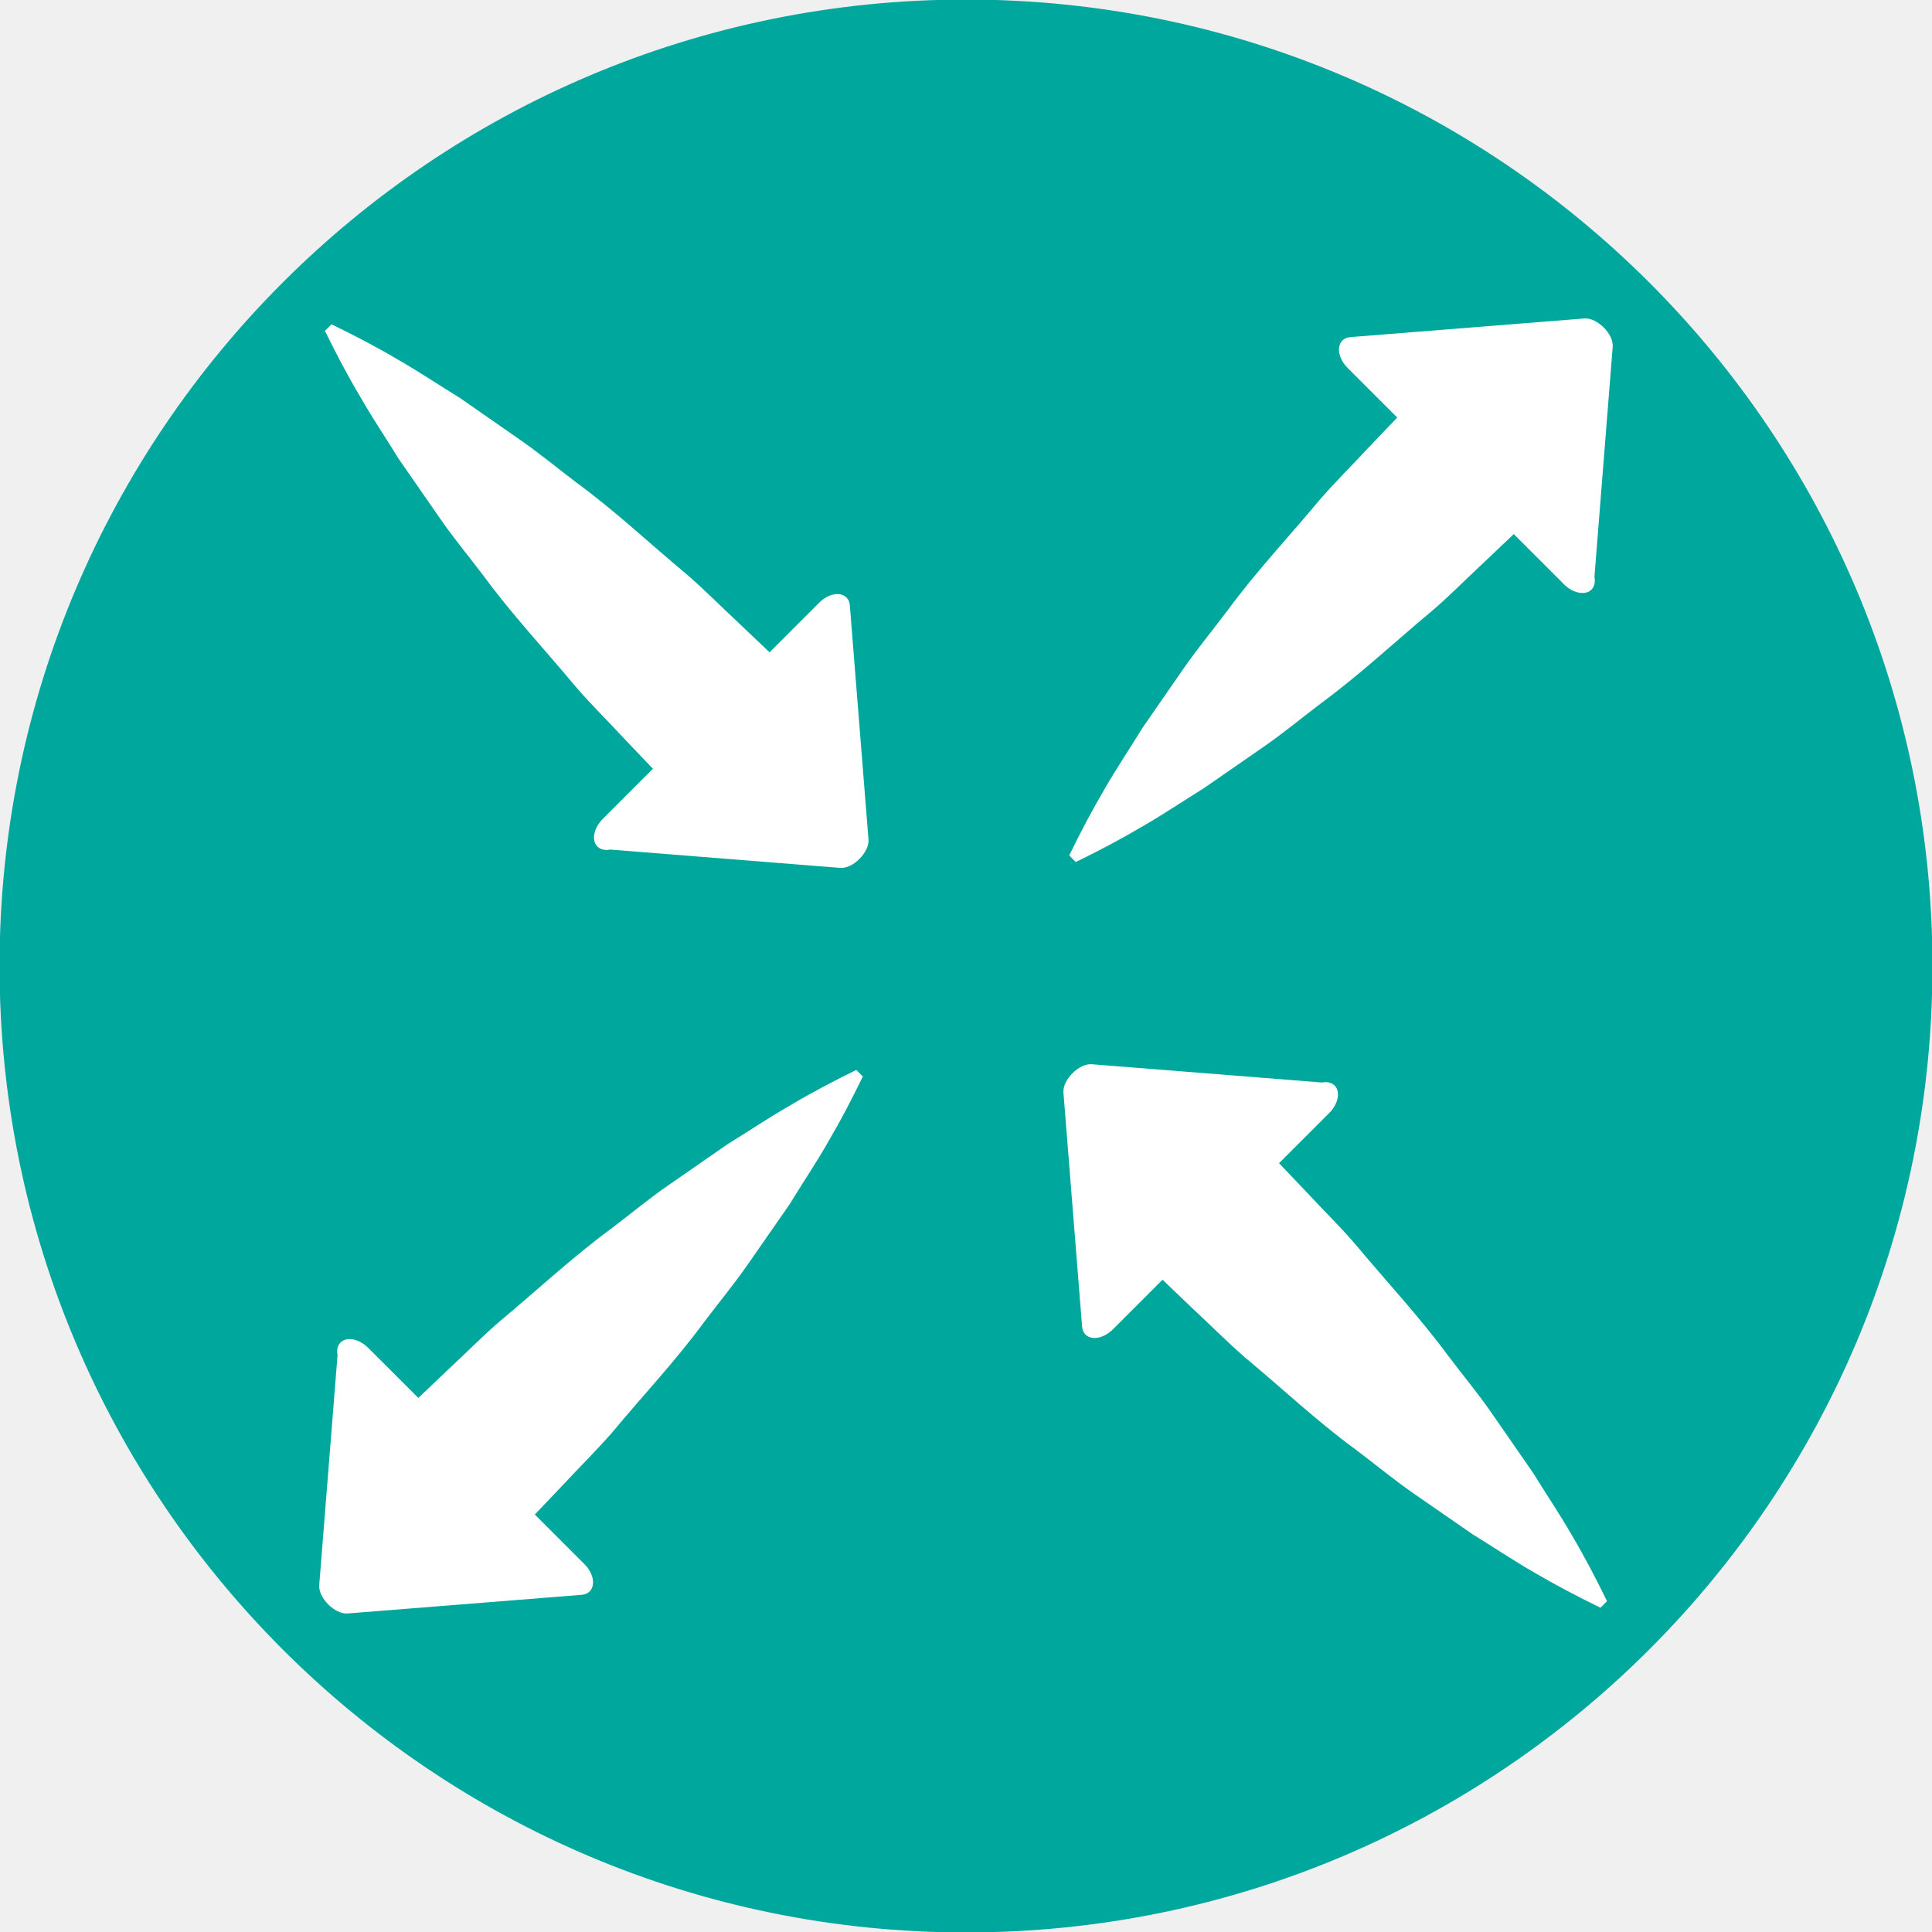
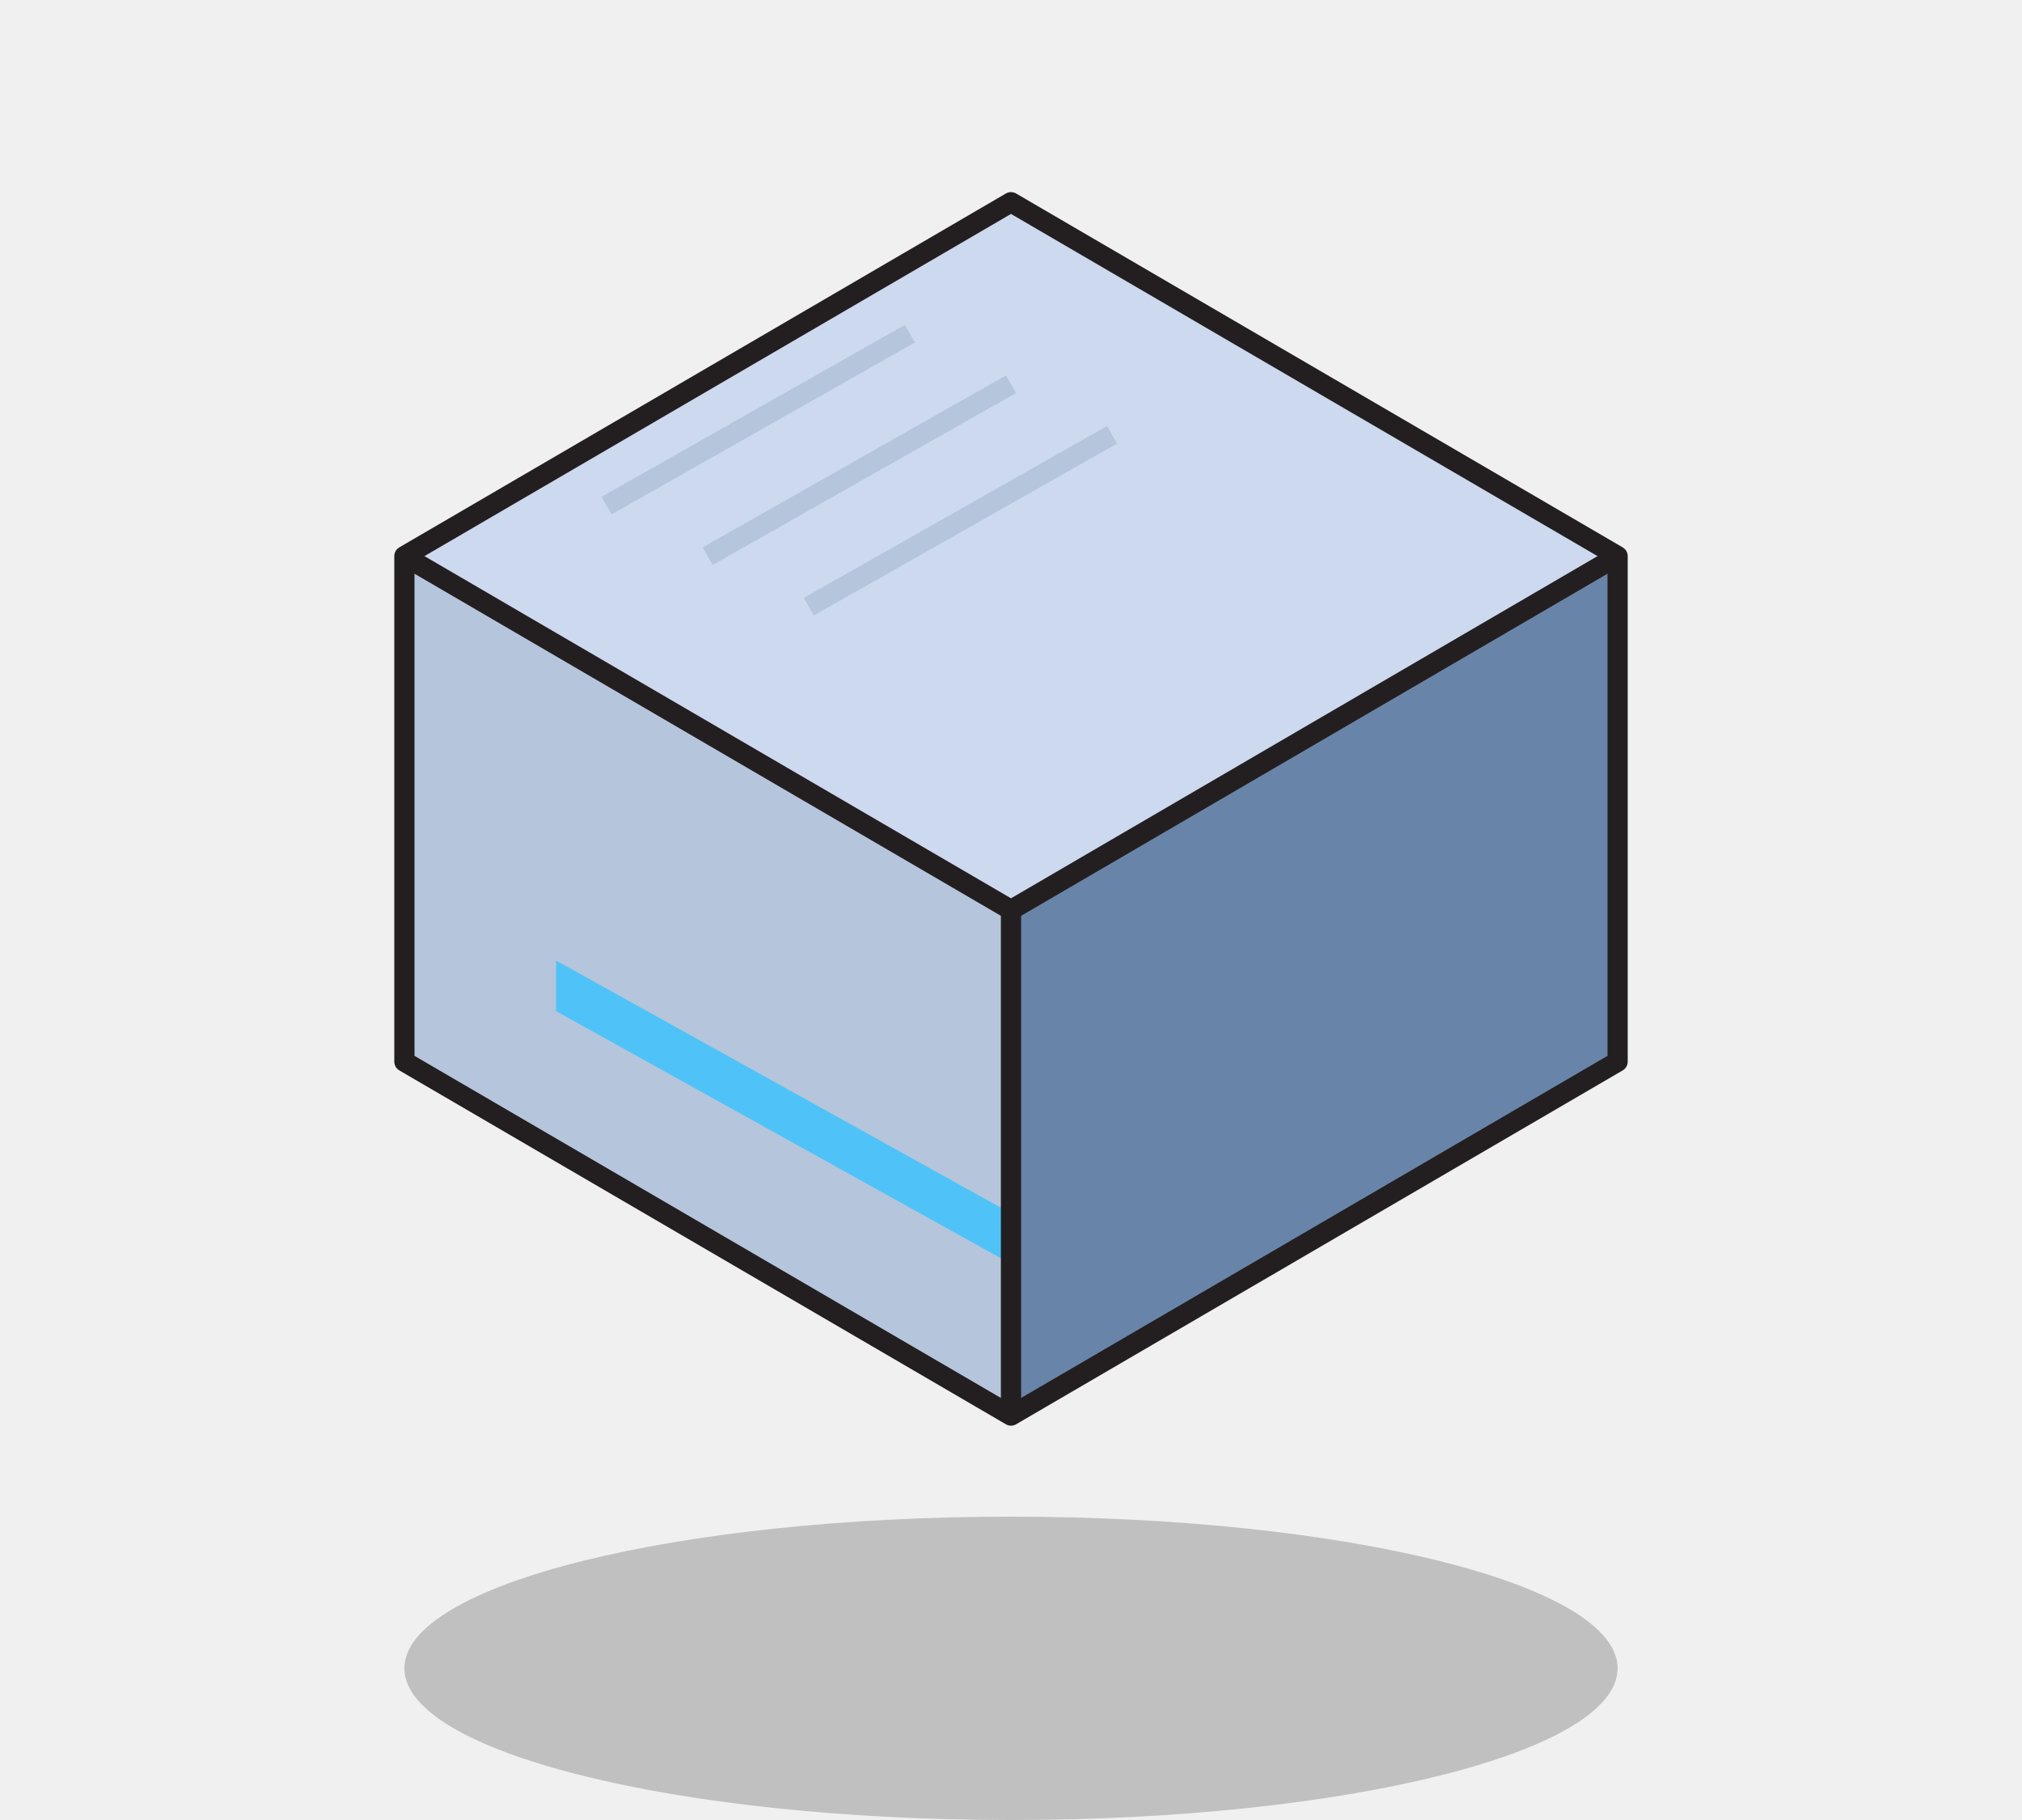
- <svg xmlns="http://www.w3.org/2000/svg" version="1.1" id="Layer_1" x="0px" y="0px" width="60px" height="60px" viewBox="0 0 60 60" enable-background="new 0 0 60 60" xml:space="preserve">
-   <circle fill="#00A79D" cx="30" cy="30" r="30.014" />
-   <g>
-     <path fill="#FFFFFF" d="M10.483,42.082l-0.569,7.146c-0.032,0.396,0.486,0.908,0.879,0.88l7.279-0.58   c0.194-0.016,0.327-0.146,0.344-0.344c0.017-0.195-0.085-0.431-0.267-0.609l-1.54-1.54l0.902-0.948   c0.505-0.542,1.03-1.061,1.516-1.619c0.948-1.142,1.965-2.215,2.847-3.421c0.452-0.596,0.924-1.167,1.352-1.783l1.285-1.848   c0.396-0.647,0.818-1.272,1.199-1.938c0.386-0.655,0.744-1.341,1.085-2.045l-0.202-0.205c-0.701,0.344-1.388,0.703-2.04,1.093   c-0.667,0.379-1.292,0.805-1.938,1.2l-1.849,1.282c-0.62,0.425-1.187,0.904-1.783,1.353c-1.204,0.884-2.282,1.895-3.423,2.845   c-0.563,0.48-1.077,1.011-1.622,1.513l-0.946,0.901l-1.541-1.54c-0.008-0.006-0.015-0.01-0.021-0.021   c-0.281-0.277-0.662-0.353-0.853-0.162C10.482,41.785,10.452,41.929,10.483,42.082z" />
-     <path fill="#FFFFFF" d="M49.517,17.915l0.567-7.146c0.033-0.393-0.485-0.909-0.878-0.879l-7.278,0.58   c-0.197,0.017-0.327,0.147-0.344,0.346c-0.016,0.197,0.087,0.43,0.268,0.611l1.54,1.54l-0.903,0.946   c-0.504,0.542-1.029,1.062-1.514,1.62c-0.949,1.141-1.966,2.216-2.849,3.421c-0.448,0.595-0.921,1.167-1.352,1.784l-1.282,1.851   c-0.398,0.645-0.817,1.27-1.199,1.933c-0.385,0.658-0.747,1.342-1.088,2.046l0.203,0.203c0.703-0.342,1.389-0.702,2.044-1.09   c0.665-0.38,1.287-0.803,1.934-1.202l1.85-1.282c0.619-0.426,1.188-0.903,1.783-1.351c1.204-0.887,2.283-1.896,3.422-2.848   c0.565-0.477,1.079-1.008,1.622-1.511l0.948-0.901l1.542,1.541c0.005,0.006,0.011,0.011,0.02,0.021   c0.278,0.279,0.661,0.351,0.852,0.164C49.518,18.215,49.547,18.07,49.517,17.915z" />
-   </g>
-   <path fill="#FFFFFF" d="M18.947,26.384l7.146,0.569c0.396,0.032,0.909-0.486,0.879-0.879l-0.58-7.279  c-0.015-0.194-0.146-0.327-0.344-0.344c-0.195-0.017-0.431,0.086-0.609,0.267l-1.54,1.54l-0.949-0.902  c-0.542-0.505-1.061-1.03-1.62-1.516c-1.141-0.948-2.214-1.965-3.421-2.847c-0.595-0.452-1.166-0.924-1.783-1.352l-1.847-1.285  c-0.648-0.396-1.272-0.818-1.939-1.199c-0.655-0.386-1.341-0.744-2.044-1.085l-0.205,0.202c0.344,0.701,0.703,1.388,1.092,2.04  c0.379,0.667,0.805,1.292,1.2,1.938l1.283,1.849c0.425,0.62,0.904,1.187,1.352,1.783c0.884,1.204,1.895,2.282,2.845,3.423  c0.481,0.563,1.011,1.077,1.513,1.622l0.901,0.946l-1.541,1.541c-0.005,0.008-0.009,0.015-0.021,0.021  c-0.278,0.281-0.353,0.662-0.162,0.853C18.651,26.385,18.794,26.416,18.947,26.384z" />
-   <path fill="#FFFFFF" d="M41.051,33.618l-7.146-0.567c-0.393-0.033-0.909,0.485-0.879,0.878l0.58,7.277  c0.018,0.197,0.147,0.328,0.347,0.345c0.197,0.016,0.43-0.087,0.61-0.268l1.54-1.54l0.945,0.903c0.543,0.504,1.062,1.029,1.62,1.514  c1.142,0.949,2.217,1.965,3.421,2.848c0.596,0.448,1.168,0.922,1.784,1.353l1.852,1.282c0.644,0.397,1.27,0.817,1.933,1.199  c0.658,0.385,1.342,0.746,2.047,1.087l0.203-0.203c-0.343-0.703-0.702-1.389-1.09-2.044c-0.381-0.665-0.804-1.287-1.202-1.933  l-1.281-1.85c-0.427-0.619-0.903-1.188-1.352-1.783c-0.887-1.204-1.896-2.284-2.848-3.423c-0.477-0.564-1.009-1.078-1.512-1.621  l-0.901-0.949l1.541-1.541c0.006-0.005,0.011-0.012,0.021-0.02c0.278-0.279,0.352-0.661,0.163-0.852  C41.351,33.617,41.206,33.588,41.051,33.618z" />
+ <svg xmlns="http://www.w3.org/2000/svg" viewBox="0 0 200 180">
+   <ellipse cx="100" cy="165" rx="60" ry="15" fill="#000000" opacity="0.2" />
+   <path d="M100,140 L160,105 L160,55 L100,90 Z" fill="#6885A9" />
+   <path d="M100,140 L40,105 L40,55 L100,90 Z" fill="#B5C5DC" />
+   <path d="M40,55 L100,20 L160,55 L100,90 Z" fill="#CDD9EE" />
+   <path d="M55,95 L100,120 L100,125 L55,100 Z" fill="#4FC3F7" />
+   <line x1="60" y1="50" x2="90" y2="33" stroke="#B5C5DC" stroke-width="2" />
+   <line x1="70" y1="55" x2="100" y2="38" stroke="#B5C5DC" stroke-width="2" />
+   <line x1="80" y1="60" x2="110" y2="43" stroke="#B5C5DC" stroke-width="2" />
+   <path d="M40,55 L100,20 L160,55 L160,105 L100,140 L40,105 Z" fill="none" stroke="#231F20" stroke-width="2" stroke-linejoin="round" />
+   <line x1="100" y1="90" x2="100" y2="140" stroke="#231F20" stroke-width="2" />
+   <line x1="100" y1="90" x2="40" y2="55" stroke="#231F20" stroke-width="2" />
+   <line x1="100" y1="90" x2="160" y2="55" stroke="#231F20" stroke-width="2" />
</svg>
